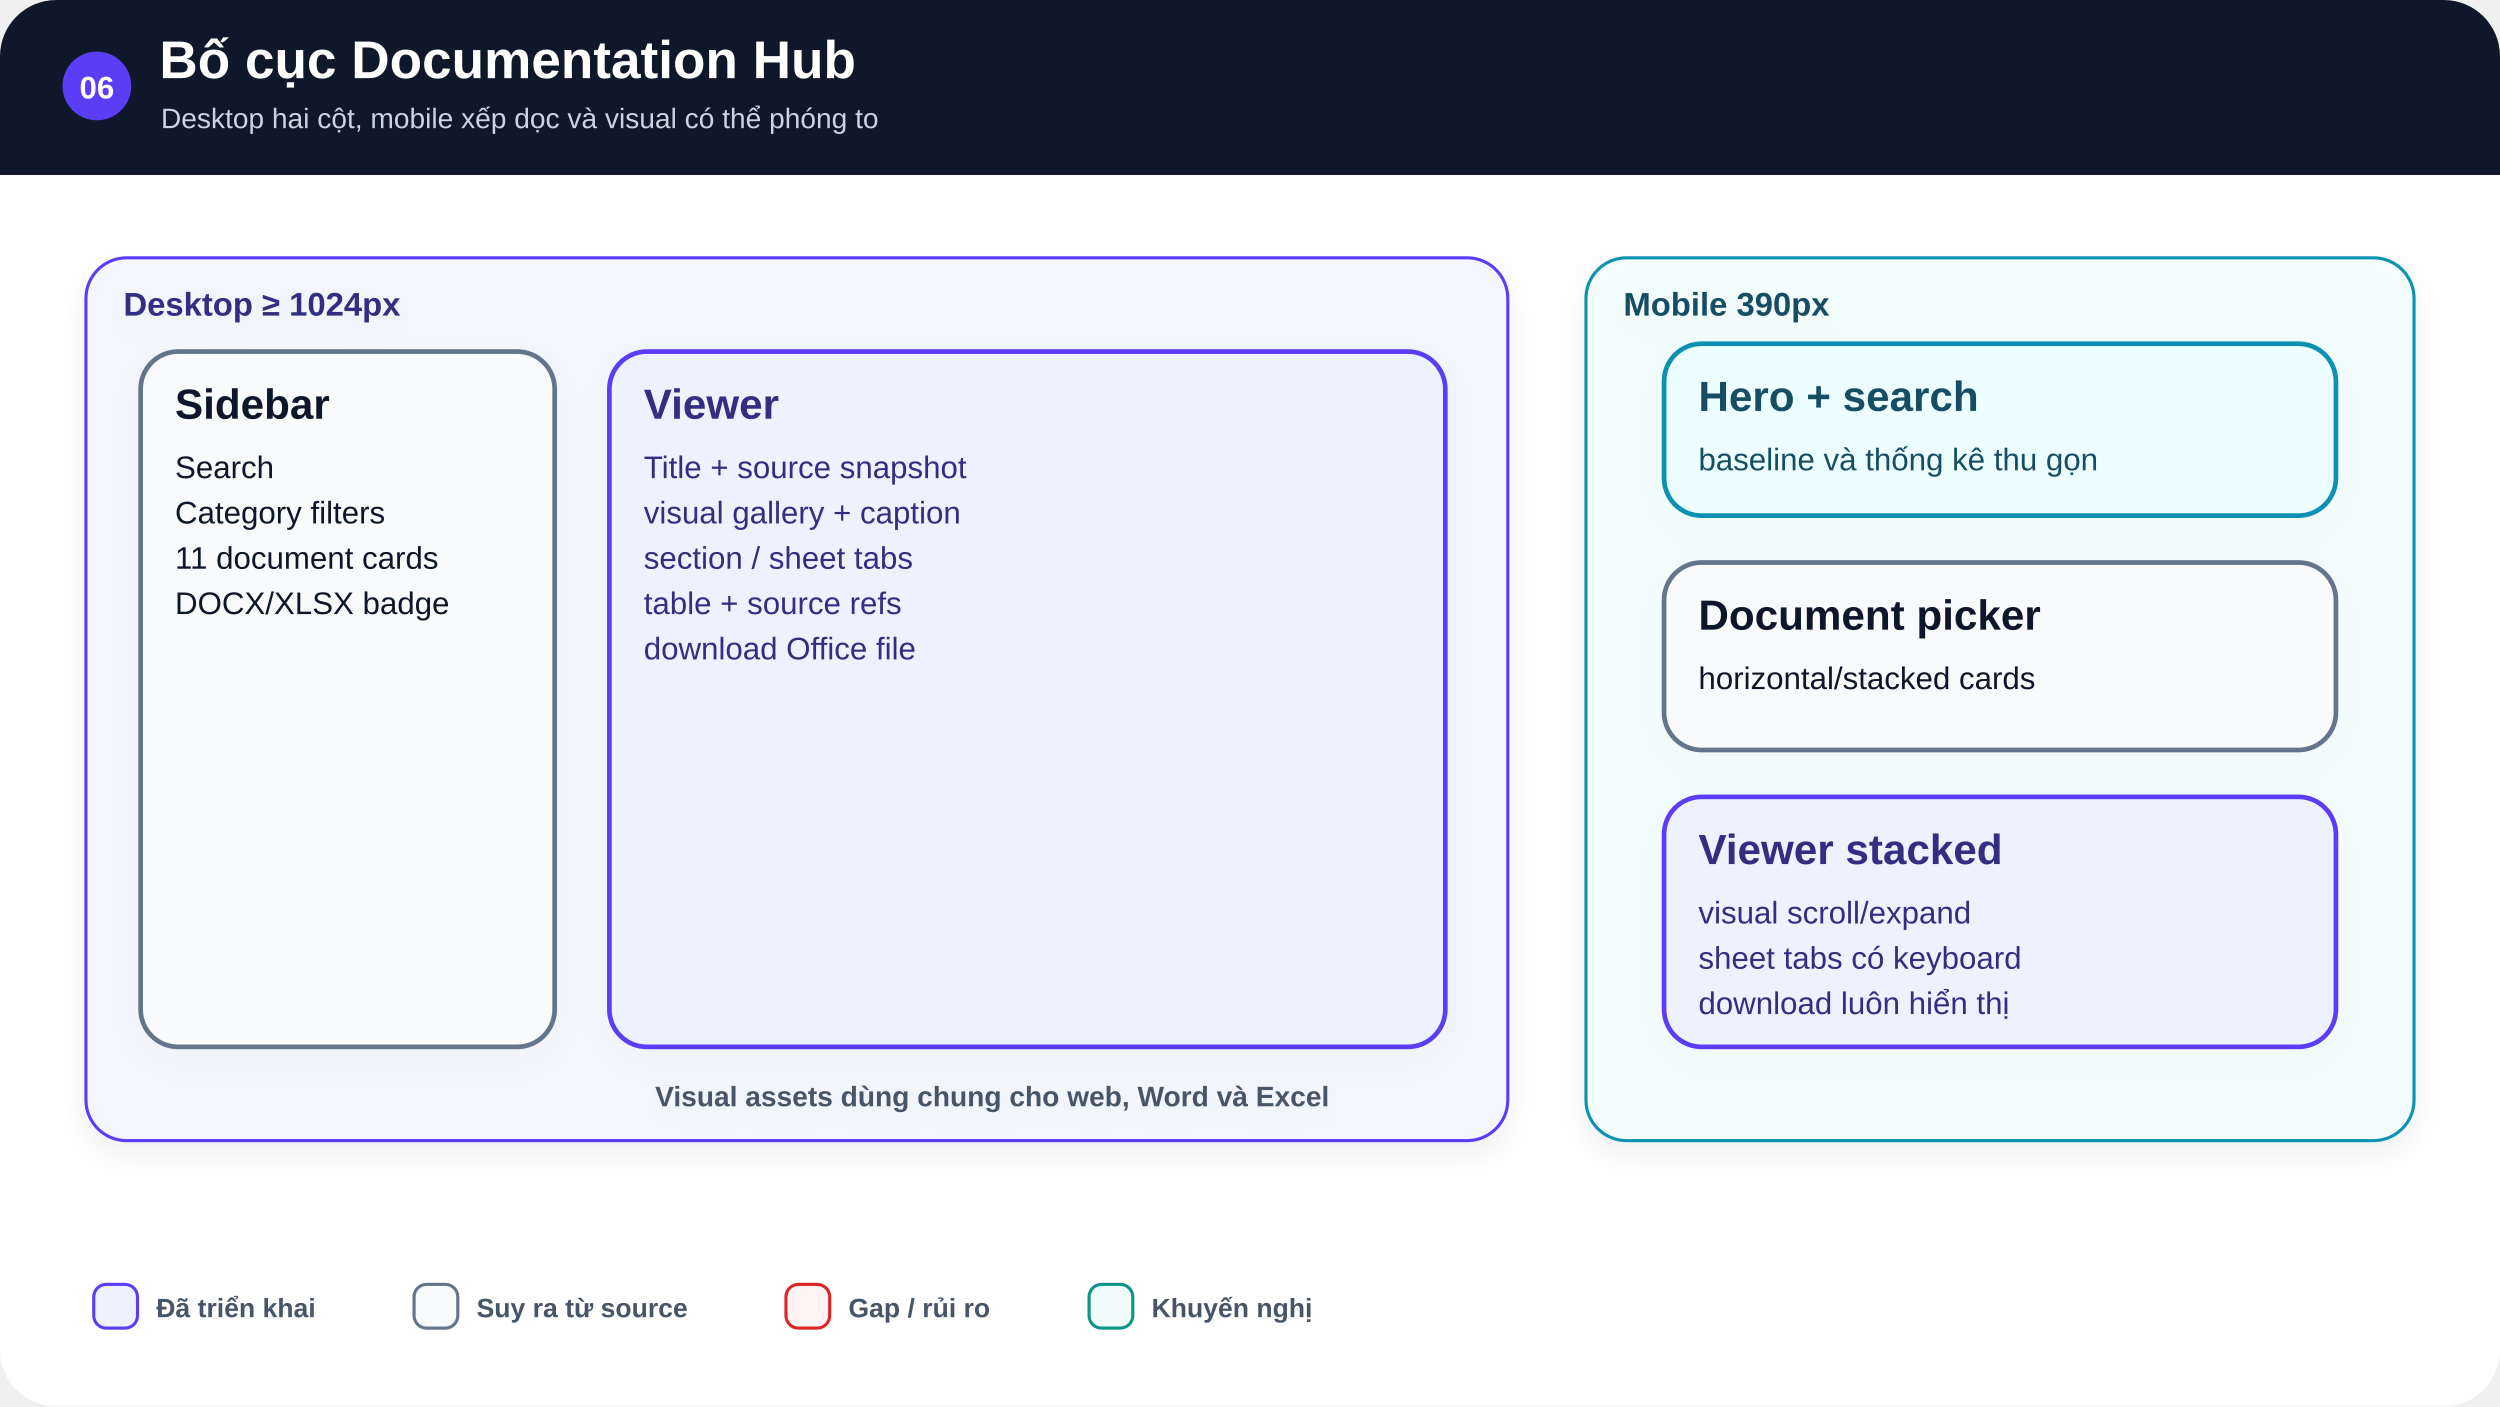
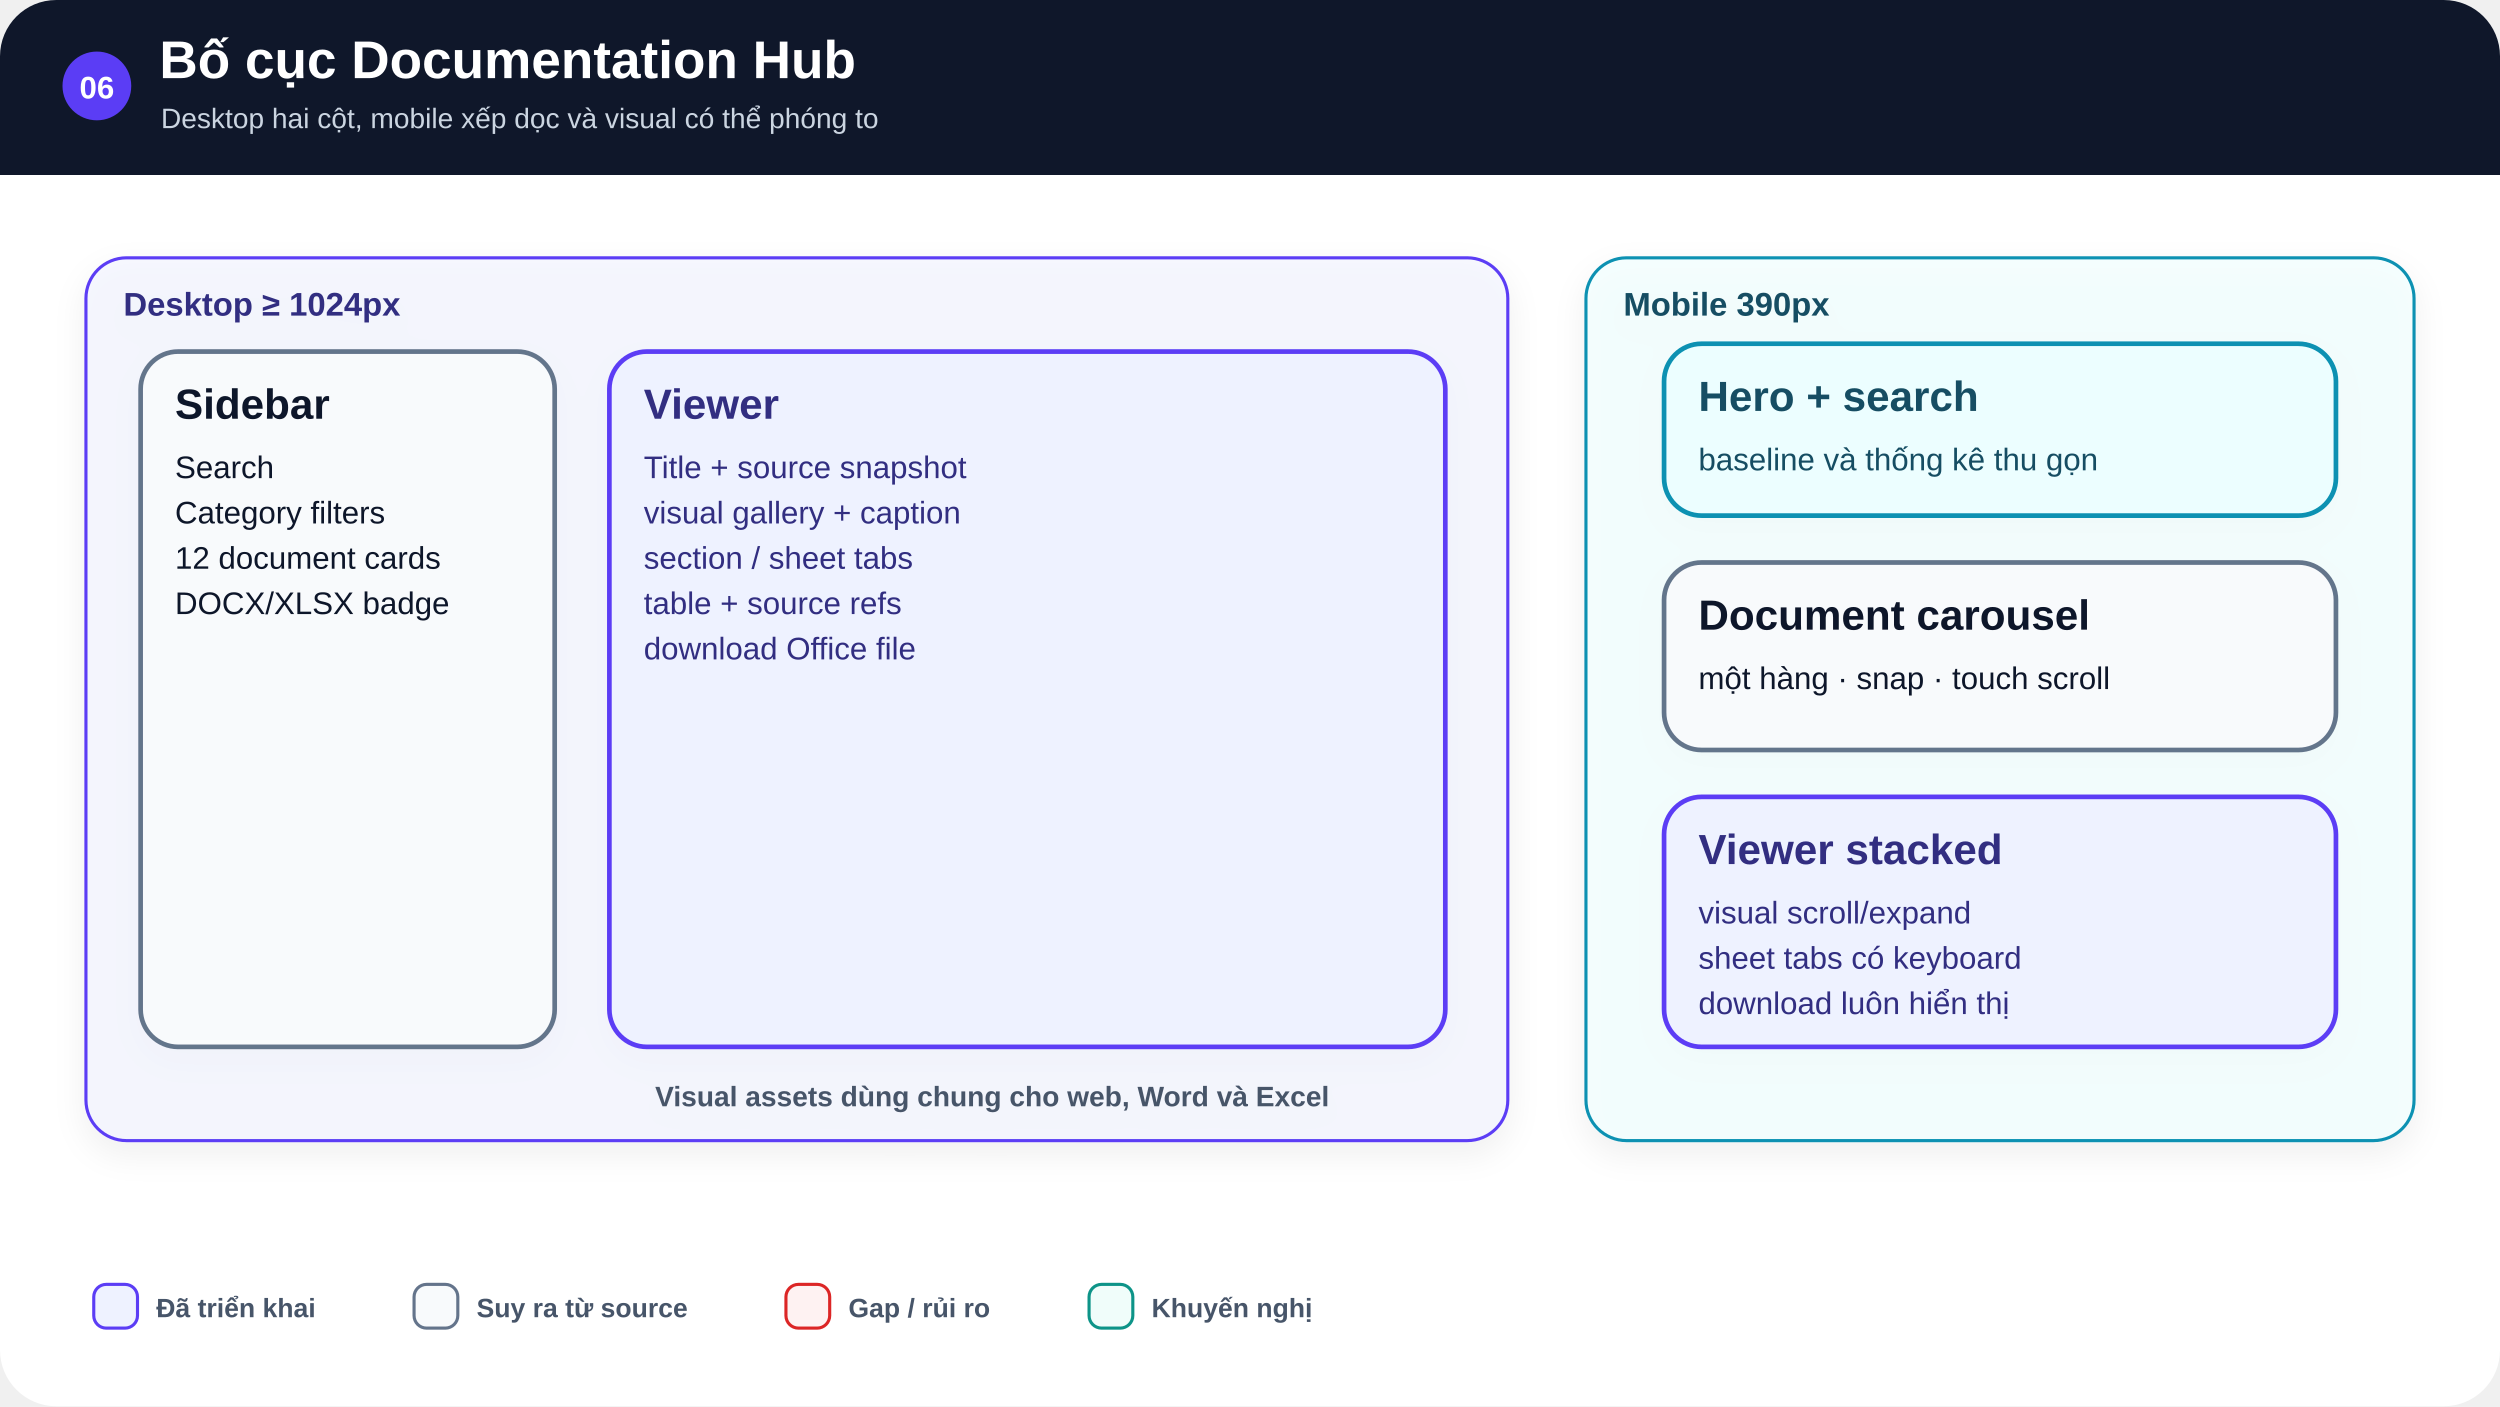
<svg xmlns="http://www.w3.org/2000/svg" width="1600" height="900" viewBox="0 0 1600 900">
  <defs>
    <filter id="shadow-docs-hub-layout" x="-20%" y="-20%" width="140%" height="140%">
      <feDropShadow dx="0" dy="8" stdDeviation="10" flood-color="#0F172A" flood-opacity="0.10" />
    </filter>
    <marker id="arrow-docs-hub-layout-client" viewBox="0 0 10 10" refX="9" refY="5" markerWidth="8" markerHeight="8" orient="auto-start-reverse">
      <path d="M 0 0 L 10 5 L 0 10 z" fill="#0891B2" />
    </marker>
    <marker id="arrow-docs-hub-layout-frontend" viewBox="0 0 10 10" refX="9" refY="5" markerWidth="8" markerHeight="8" orient="auto-start-reverse">
      <path d="M 0 0 L 10 5 L 0 10 z" fill="#5B3DF5" />
    </marker>
    <marker id="arrow-docs-hub-layout-backend" viewBox="0 0 10 10" refX="9" refY="5" markerWidth="8" markerHeight="8" orient="auto-start-reverse">
      <path d="M 0 0 L 10 5 L 0 10 z" fill="#DB2777" />
    </marker>
    <marker id="arrow-docs-hub-layout-data" viewBox="0 0 10 10" refX="9" refY="5" markerWidth="8" markerHeight="8" orient="auto-start-reverse">
      <path d="M 0 0 L 10 5 L 0 10 z" fill="#059669" />
    </marker>
    <marker id="arrow-docs-hub-layout-external" viewBox="0 0 10 10" refX="9" refY="5" markerWidth="8" markerHeight="8" orient="auto-start-reverse">
      <path d="M 0 0 L 10 5 L 0 10 z" fill="#EA580C" />
    </marker>
    <marker id="arrow-docs-hub-layout-quality" viewBox="0 0 10 10" refX="9" refY="5" markerWidth="8" markerHeight="8" orient="auto-start-reverse">
      <path d="M 0 0 L 10 5 L 0 10 z" fill="#0D9488" />
    </marker>
    <marker id="arrow-docs-hub-layout-risk" viewBox="0 0 10 10" refX="9" refY="5" markerWidth="8" markerHeight="8" orient="auto-start-reverse">
      <path d="M 0 0 L 10 5 L 0 10 z" fill="#DC2626" />
    </marker>
    <marker id="arrow-docs-hub-layout-neutral" viewBox="0 0 10 10" refX="9" refY="5" markerWidth="8" markerHeight="8" orient="auto-start-reverse">
      <path d="M 0 0 L 10 5 L 0 10 z" fill="#64748B" />
    </marker>
    <marker id="arrow-docs-hub-layout-ink" viewBox="0 0 10 10" refX="9" refY="5" markerWidth="8" markerHeight="8" orient="auto-start-reverse">
      <path d="M 0 0 L 10 5 L 0 10 z" fill="#0F172A" />
    </marker>
  </defs>
  <rect width="1600" height="900" rx="36" fill="#FFFFFF" />
  <rect x="0" y="0" width="1600" height="112" rx="36" fill="#0F172A" />
  <rect x="0" y="76" width="1600" height="36" fill="#0F172A" />
  <circle cx="62" cy="55" r="22" fill="#5B3DF5" />
  <text x="62" y="63" text-anchor="middle" fill="#FFFFFF" font-family="Arial, sans-serif" font-size="20" font-weight="800">06</text>
  <text x="102" y="50" text-anchor="start" fill="#FFFFFF" font-family="Arial, sans-serif" font-size="34" font-weight="800">Bố cục Documentation Hub</text>
  <text x="103" y="82" text-anchor="start" fill="#CBD5E1" font-family="Arial, sans-serif" font-size="18" font-weight="500">Desktop hai cột, mobile xếp dọc và visual có thể phóng to</text>
  <g filter="url(#shadow-docs-hub-layout)">
    <g>
      <rect x="55" y="165" width="910" height="565" rx="26" fill="#EEF2FF" fill-opacity="0.55" stroke="#5B3DF5" stroke-width="2" />
      <text x="79" y="202" text-anchor="start" fill="#312E81" font-family="Arial, sans-serif" font-size="21" font-weight="800">Desktop ≥ 1024px</text>
    </g>
    <g>
      <rect x="90" y="225" width="265" height="445" rx="24" fill="#F8FAFC" stroke="#64748B" stroke-width="3" />
      <text x="112" y="268" text-anchor="start" fill="#0F172A" font-family="Arial, sans-serif" font-size="27" font-weight="800">Sidebar</text>
      <text x="112" y="306" text-anchor="start" fill="#0F172A" font-family="Arial, sans-serif" font-size="20" font-weight="500">
        <tspan x="112" dy="0">Search</tspan>
        <tspan x="112" dy="29">Category filters</tspan>
-         <tspan x="112" dy="29">11 document cards</tspan>
+         <tspan x="112" dy="29">12 document cards</tspan>
        <tspan x="112" dy="29">DOCX/XLSX badge</tspan>
      </text>
    </g>
    <g>
      <rect x="390" y="225" width="535" height="445" rx="24" fill="#EEF2FF" stroke="#5B3DF5" stroke-width="3" />
      <text x="412" y="268" text-anchor="start" fill="#312E81" font-family="Arial, sans-serif" font-size="27" font-weight="800">Viewer</text>
      <text x="412" y="306" text-anchor="start" fill="#312E81" font-family="Arial, sans-serif" font-size="20" font-weight="500">
        <tspan x="412" dy="0">Title + source snapshot</tspan>
        <tspan x="412" dy="29">visual gallery + caption</tspan>
        <tspan x="412" dy="29">section / sheet tabs</tspan>
        <tspan x="412" dy="29">table + source refs</tspan>
        <tspan x="412" dy="29">download Office file</tspan>
      </text>
    </g>
    <g>
      <rect x="1015" y="165" width="530" height="565" rx="26" fill="#ECFEFF" fill-opacity="0.55" stroke="#0891B2" stroke-width="2" />
      <text x="1039" y="202" text-anchor="start" fill="#164E63" font-family="Arial, sans-serif" font-size="21" font-weight="800">Mobile 390px</text>
    </g>
    <g>
      <rect x="1065" y="220" width="430" height="110" rx="24" fill="#ECFEFF" stroke="#0891B2" stroke-width="3" />
      <text x="1087" y="263" text-anchor="start" fill="#164E63" font-family="Arial, sans-serif" font-size="27" font-weight="800">Hero + search</text>
      <text x="1087" y="301" text-anchor="start" fill="#164E63" font-family="Arial, sans-serif" font-size="20" font-weight="500">
        <tspan x="1087" dy="0">baseline và thống kê thu gọn</tspan>
      </text>
    </g>
    <g>
      <rect x="1065" y="360" width="430" height="120" rx="24" fill="#F8FAFC" stroke="#64748B" stroke-width="3" />
-       <text x="1087" y="403" text-anchor="start" fill="#0F172A" font-family="Arial, sans-serif" font-size="27" font-weight="800">Document picker</text>
+       <text x="1087" y="403" text-anchor="start" fill="#0F172A" font-family="Arial, sans-serif" font-size="27" font-weight="800">Document carousel</text>
      <text x="1087" y="441" text-anchor="start" fill="#0F172A" font-family="Arial, sans-serif" font-size="20" font-weight="500">
-         <tspan x="1087" dy="0">horizontal/stacked cards</tspan>
+         <tspan x="1087" dy="0">một hàng · snap · touch scroll</tspan>
      </text>
    </g>
    <g>
      <rect x="1065" y="510" width="430" height="160" rx="24" fill="#EEF2FF" stroke="#5B3DF5" stroke-width="3" />
      <text x="1087" y="553" text-anchor="start" fill="#312E81" font-family="Arial, sans-serif" font-size="27" font-weight="800">Viewer stacked</text>
      <text x="1087" y="591" text-anchor="start" fill="#312E81" font-family="Arial, sans-serif" font-size="20" font-weight="500">
        <tspan x="1087" dy="0">visual scroll/expand</tspan>
        <tspan x="1087" dy="29">sheet tabs có keyboard</tspan>
        <tspan x="1087" dy="29">download luôn hiển thị</tspan>
      </text>
    </g>
    <text x="635" y="708" text-anchor="middle" fill="#475569" font-family="Arial, sans-serif" font-size="18" font-weight="700">Visual assets dùng chung cho web, Word và Excel</text>
  </g>
  <g>
    <rect x="60" y="822" width="28" height="28" rx="8" fill="#EEF2FF" stroke="#5B3DF5" stroke-width="2" />
    <text x="100" y="843" text-anchor="start" fill="#475569" font-family="Arial, sans-serif" font-size="17" font-weight="600">Đã triển khai</text>
    <rect x="265" y="822" width="28" height="28" rx="8" fill="#F8FAFC" stroke="#64748B" stroke-width="2" />
    <text x="305" y="843" text-anchor="start" fill="#475569" font-family="Arial, sans-serif" font-size="17" font-weight="600">Suy ra từ source</text>
    <rect x="503" y="822" width="28" height="28" rx="8" fill="#FEF2F2" stroke="#DC2626" stroke-width="2" />
    <text x="543" y="843" text-anchor="start" fill="#475569" font-family="Arial, sans-serif" font-size="17" font-weight="600">Gap / rủi ro</text>
    <rect x="697" y="822" width="28" height="28" rx="8" fill="#F0FDFA" stroke="#0D9488" stroke-width="2" />
    <text x="737" y="843" text-anchor="start" fill="#475569" font-family="Arial, sans-serif" font-size="17" font-weight="600">Khuyến nghị</text>
  </g>
</svg>
